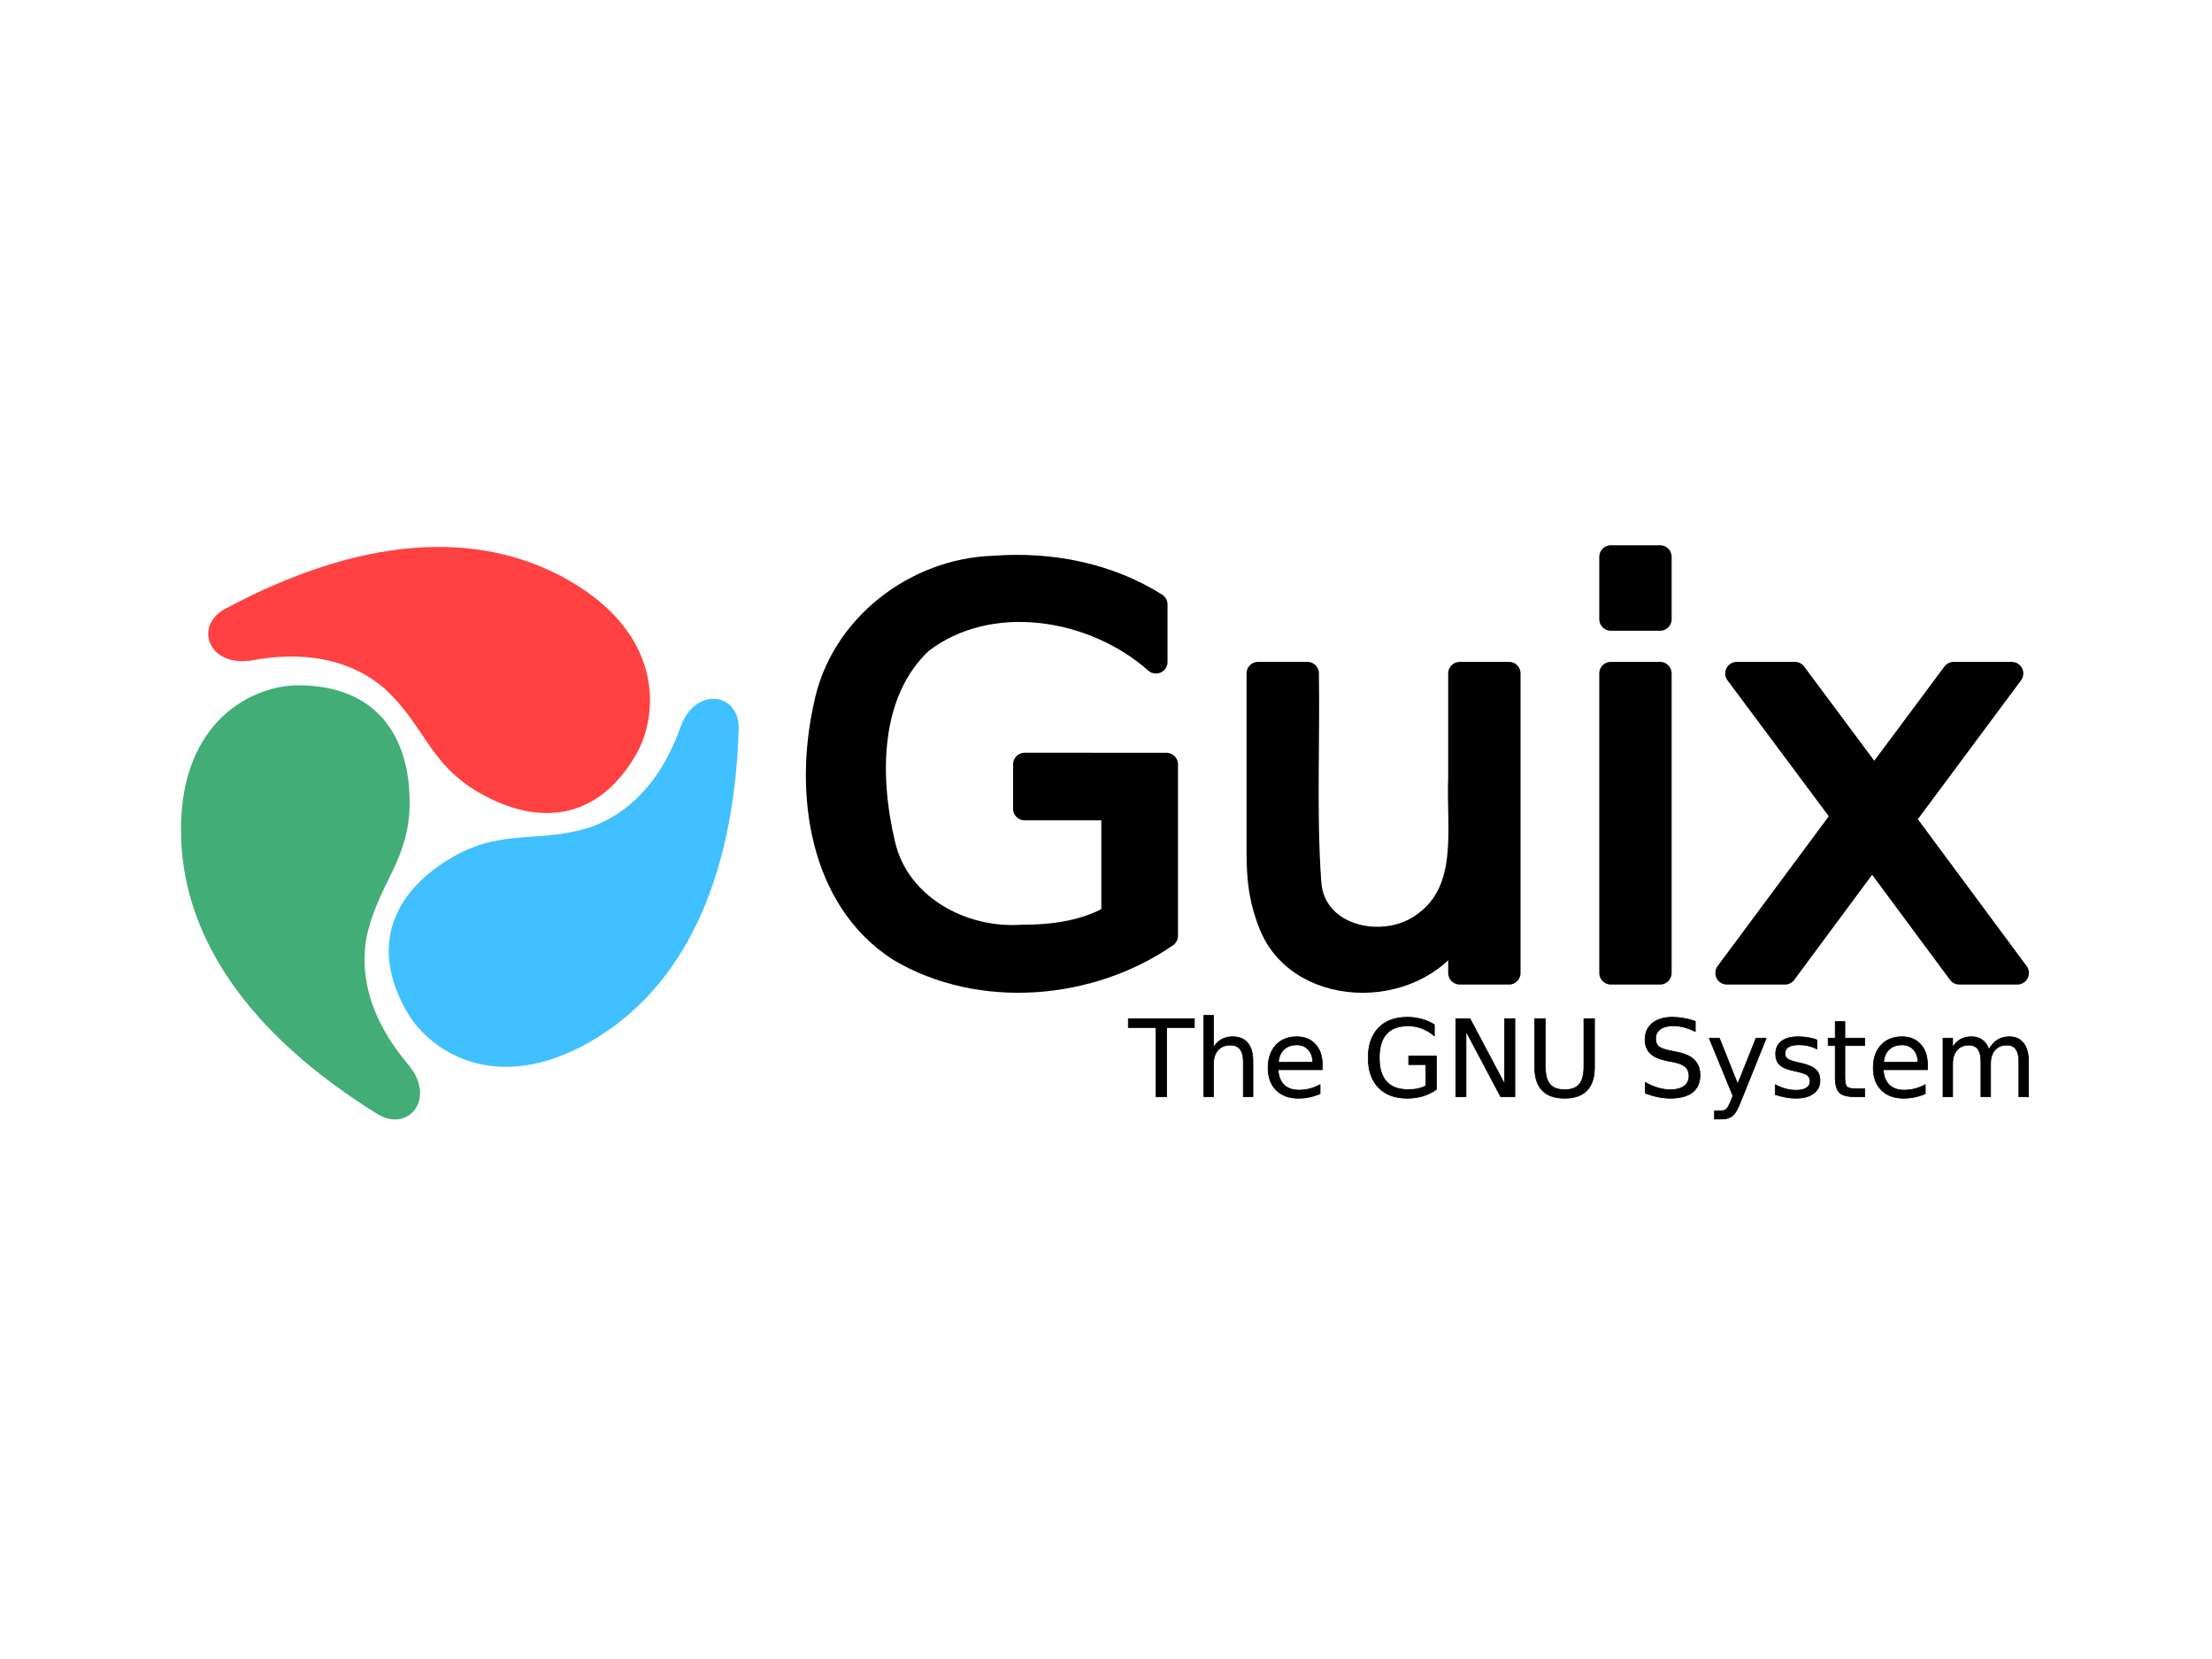
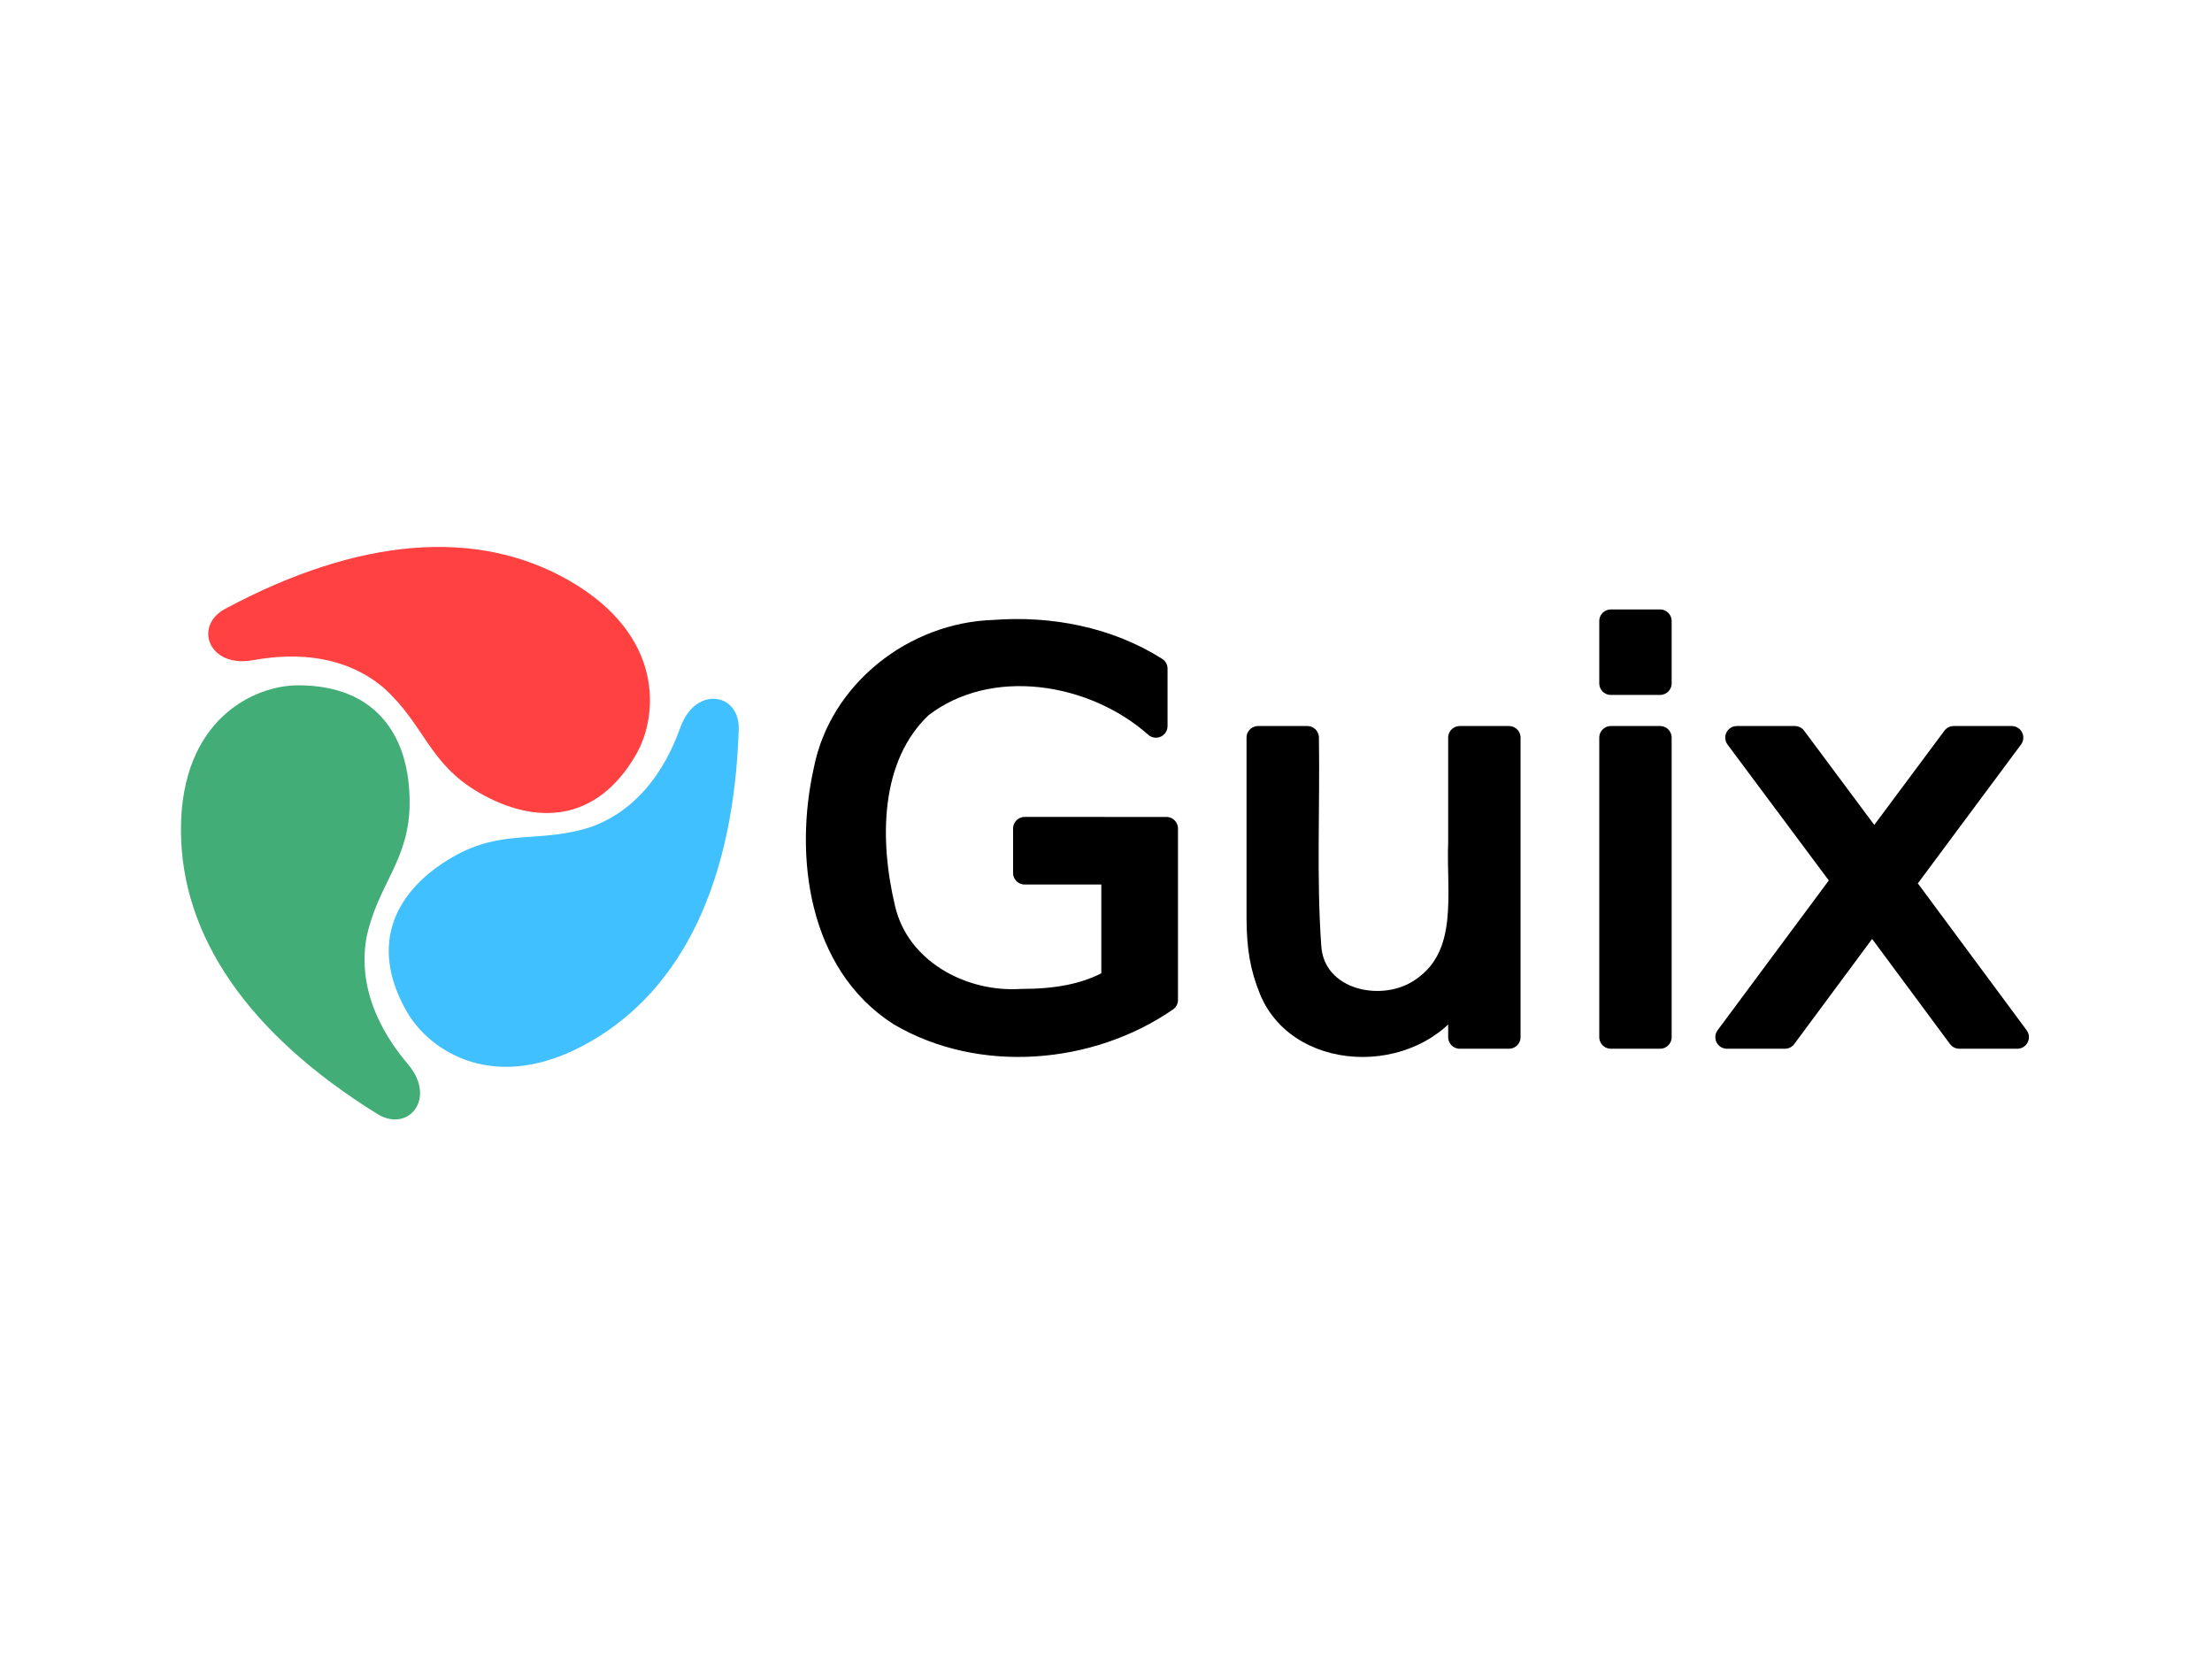
<svg xmlns="http://www.w3.org/2000/svg" width="640" height="480" id="svg2972" version="1.1">
  <defs id="defs2974">
    </defs>
  <g id="layer1" style="display:inline">
    <g id="g3694" transform="translate(4,-6)">
      <g transform="matrix(1.071967,0,0,1.071967,-14.67799,-6.63335)" id="g3654">
        <path d="M 111.754,312.419 C 76.974,290.833 58.8,264.413 58.8,235.739 c 0,-29.744 19.657,-38.984 31.647,-38.984 21.228,-2e-5 30.08,13.854 30.08,31.574 -1e-5,15.787 -8.543,21.813 -11.657,36.528 -3.083,17.53 8.486,30.838 11.344,34.353 7.643,9.169 -0.12,18.437 -8.46,13.21" style="color:#000000;fill:#43ad77;fill-opacity:1;fill-rule:nonzero;stroke:none;stroke-width:2.2;marker:none;visibility:visible;display:inline;overflow:visible;enable-background:accumulate" id="path2911-9-1" />
        <path d="m 70.81,176.074 c 36.084,-19.328 68.051,-21.857 92.884,-7.52 25.759,14.872 23.933,36.515 17.938,46.899 -10.614,18.384 -27.038,19.123 -42.384,10.263 -13.672,-7.894 -14.619,-18.305 -25.805,-28.359 -13.64,-11.435 -30.95,-8.07 -35.423,-7.352 -11.763,2.035 -15.908,-9.322 -7.21,-13.931" style="fill:#ff4141;fill-opacity:1;fill-rule:nonzero;stroke:none" id="path2911-9-1-2" />
        <path d="m 209.343,208.669 c -1.304,40.914 -15.097,69.862 -39.93,84.199 -25.759,14.872 -43.59,2.469 -49.585,-7.915 -10.614,-18.384 -3.042,-32.977 12.304,-41.837 13.672,-7.894 23.163,-3.508 37.462,-8.168 16.723,-6.095 22.464,-22.768 24.078,-27.001 4.119,-11.204 16.027,-9.115 15.67,0.722" style="fill:#41c0ff;fill-opacity:1;fill-rule:nonzero;stroke:none" id="path2911-9-1-2-5" />
      </g>
-       <g transform="matrix(3.047335,0,0,3.047335,-313.7408,-407.8399)" id="text5624" style="font-size:52px;font-style:normal;font-variant:normal;font-weight:bold;font-stretch:normal;text-align:start;line-height:100%;writing-mode:lr-tb;text-anchor:start;fill:#000000;fill-opacity:1;stroke:#000000;stroke-width:2.2;stroke-linecap:square;stroke-linejoin:round;stroke-miterlimit:4;stroke-opacity:1;stroke-dasharray:none;display:inline;font-family:DejaVu Sans;-inkscape-font-specification:DejaVu Sans Bold">
+       <g transform="matrix(3.047335,0,0,3.047335,-313.7408,-389.2728)" id="text5624" style="font-size:52px;font-style:normal;font-variant:normal;font-weight:bold;font-stretch:normal;text-align:start;line-height:100%;writing-mode:lr-tb;text-anchor:start;fill:#000000;fill-opacity:1;stroke:#000000;stroke-width:2.2;stroke-linecap:square;stroke-linejoin:round;stroke-miterlimit:4;stroke-opacity:1;stroke-dasharray:none;display:inline;font-family:DejaVu Sans;-inkscape-font-specification:DejaVu Sans Bold">
        <path id="path5629" d="m 207.309,222.774 c 0,-3.394 0,-6.788 0,-10.182 -2.793,0 -5.586,0 -8.379,0 0.002,-4.215 0.002,-0.015 0.002,-4.219 4.403,0 9.052,0.004 13.455,0.004 0,5.425 0,10.85 0,16.275 -7.261,5.016 -17.658,5.9 -25.353,1.352 -7.552,-4.858 -8.863,-15.002 -7.053,-23.13 1.454,-7.519 8.514,-12.988 16.051,-13.205 5.312,-0.407 10.828,0.652 15.364,3.524 0,1.82 0,3.639 0,5.459 -5.902,-5.242 -15.792,-6.893 -22.302,-1.875 -5.114,4.817 -5.058,12.849 -3.539,19.211 1.344,5.814 7.397,9.089 13.07,8.715 2.984,0.003 6.07,-0.389 8.684,-1.93 z" style="font-weight:normal;line-height:100%;stroke:#000000;stroke-width:2.2;stroke-linecap:square;stroke-linejoin:round;stroke-miterlimit:4;stroke-opacity:1;stroke-dasharray:none;font-family:DejaVu Sans;-inkscape-font-specification:DejaVu Sans" />
        <path id="path5631" d="m 221.096,216.959 c 0,-5.738 0,-11.477 0,-17.215 1.557,0 3.115,0 4.672,0 0.107,6.592 -0.238,13.21 0.221,19.783 0.304,5.322 7.099,6.777 10.851,3.972 4.476,-3.205 3.204,-9.072 3.401,-13.812 0,-3.314 0,-6.628 0,-9.942 1.557,0 3.115,0 4.672,0 0,9.479 0,18.958 0,28.438 -1.557,0 -3.115,0 -4.672,0 0,-2.534 6.7e-4,-4.129 6.7e-4,-4.485 -3.512,6.973 -15.014,7.075 -17.945,-0.005 -0.886,-2.182 -1.18,-4.027 -1.2,-6.733 l 0,-5e-5 z" style="font-weight:normal;line-height:100%;stroke:#000000;stroke-width:2.2;stroke-linecap:square;stroke-linejoin:round;stroke-miterlimit:4;stroke-opacity:1;stroke-dasharray:none;font-family:DejaVu Sans;-inkscape-font-specification:DejaVu Sans" />
        <path id="path5633" d="m 254.587,199.745 c 1.557,0 3.115,0 4.672,0 0,9.479 0,18.958 0,28.438 -1.557,0 -3.115,0 -4.672,0 0,-9.479 0,-18.958 0,-28.438 z m 0,-11.07 c 1.557,0 3.115,0 4.672,0 0,1.972 0,3.944 0,5.916 -1.557,0 -3.115,0 -4.672,0 0,-1.972 0,-3.944 0,-5.916 z" style="font-weight:normal;line-height:100%;stroke:#000000;stroke-width:2.2;stroke-linecap:square;stroke-linejoin:round;stroke-miterlimit:4;stroke-opacity:1;stroke-dasharray:none;font-family:DejaVu Sans;-inkscape-font-specification:DejaVu Sans" />
        <path id="path5635" d="m 292.647,199.745 c -3.428,4.613 -6.855,9.225 -10.283,13.838 3.605,4.867 7.211,9.733 10.816,14.6 -1.837,0 -3.673,0 -5.51,0 -2.759,-3.724 -5.518,-7.448 -8.277,-11.172 -2.759,3.724 -5.518,7.448 -8.277,11.172 -1.837,0 -3.673,0 -5.51,0 3.682,-4.96 7.363,-9.919 11.045,-14.879 -3.368,-4.52 -6.737,-9.039 -10.105,-13.559 1.837,0 3.673,0 5.51,0 2.514,3.377 5.027,6.754 7.541,10.131 2.514,-3.377 5.027,-6.754 7.541,-10.131 1.837,0 3.673,0 5.51,0 z" style="font-weight:normal;line-height:100%;stroke:#000000;stroke-width:2.2;stroke-linecap:square;stroke-linejoin:round;stroke-miterlimit:4;stroke-opacity:1;stroke-dasharray:none;font-family:DejaVu Sans;-inkscape-font-specification:DejaVu Sans" />
-       </g>
-       <g id="flowRoot3638" style="font-size:40px;font-style:normal;font-variant:normal;font-weight:normal;font-stretch:normal;fill:#000000;fill-opacity:1;stroke:#000000;stroke-width:0.2;stroke-linecap:round;stroke-linejoin:round;stroke-miterlimit:4;stroke-opacity:1;stroke-dasharray:none;font-family:Nimbus Roman No9 L;-inkscape-font-specification:Nimbus Roman No9 L" transform="translate(93.54778,-22.57656)">
-         <path id="path3670" style="font-size:31px;stroke:#000000;stroke-width:0.2;stroke-linecap:round;stroke-linejoin:round;stroke-miterlimit:4;stroke-opacity:1;stroke-dasharray:none;font-family:DejaVu Sans;-inkscape-font-specification:DejaVu Sans" d="m 228.909,323.3 19.118,0 0,2.573 -8.022,0 0,20.026 -3.073,0 0,-20.026 -8.022,0 0,-2.573" />
-         <path id="path3672" style="font-size:31px;stroke:#000000;stroke-width:0.2;stroke-linecap:round;stroke-linejoin:round;stroke-miterlimit:4;stroke-opacity:1;stroke-dasharray:none;font-family:DejaVu Sans;-inkscape-font-specification:DejaVu Sans" d="m 264.965,335.667 0,10.232 -2.785,0 0,-10.142 c -2e-5,-1.604 -0.313,-2.805 -0.938,-3.603 -0.626,-0.797 -1.564,-1.196 -2.815,-1.196 -1.504,2e-5 -2.689,0.479 -3.557,1.438 -0.868,0.959 -1.302,2.265 -1.302,3.92 l 0,9.582 -2.8,0 0,-23.553 2.8,0 0,9.233 c 0.666,-1.019 1.448,-1.781 2.346,-2.286 0.908,-0.505 1.953,-0.757 3.133,-0.757 1.948,10e-6 3.421,0.605 4.42,1.816 0.999,1.201 1.499,2.972 1.499,5.313" />
-         <path id="path3674" style="font-size:31px;stroke:#000000;stroke-width:0.2;stroke-linecap:round;stroke-linejoin:round;stroke-miterlimit:4;stroke-opacity:1;stroke-dasharray:none;font-family:DejaVu Sans;-inkscape-font-specification:DejaVu Sans" d="m 285.051,336.726 0,1.362 -12.806,0 c 0.121,1.917 0.696,3.381 1.726,4.39 1.039,0.999 2.482,1.499 4.329,1.499 1.07,0 2.104,-0.131 3.103,-0.394 1.009,-0.262 2.008,-0.656 2.997,-1.181 l 0,2.634 c -0.999,0.424 -2.023,0.747 -3.073,0.969 -1.05,0.222 -2.114,0.333 -3.194,0.333 -2.704,0 -4.849,-0.787 -6.433,-2.361 -1.574,-1.574 -2.361,-3.703 -2.361,-6.388 -10e-6,-2.775 0.747,-4.975 2.24,-6.6 1.504,-1.635 3.527,-2.452 6.07,-2.452 2.281,10e-6 4.082,0.737 5.404,2.21 1.332,1.463 1.998,3.456 1.998,5.979 m -2.785,-0.817 c -0.02,-1.524 -0.449,-2.74 -1.287,-3.648 -0.827,-0.908 -1.927,-1.362 -3.3,-1.362 -1.554,1e-5 -2.8,0.439 -3.739,1.317 -0.928,0.878 -1.463,2.114 -1.604,3.708 l 9.93,-0.015" />
-         <path id="path3676" style="font-size:31px;stroke:#000000;stroke-width:0.2;stroke-linecap:round;stroke-linejoin:round;stroke-miterlimit:4;stroke-opacity:1;stroke-dasharray:none;font-family:DejaVu Sans;-inkscape-font-specification:DejaVu Sans" d="m 315.022,342.675 0,-6.07 -4.995,0 0,-2.513 8.022,0 0,9.703 c -1.181,0.838 -2.482,1.473 -3.905,1.907 -1.423,0.424 -2.942,0.636 -4.556,0.636 -3.532,0 -6.297,-1.029 -8.295,-3.088 -1.988,-2.069 -2.982,-4.945 -2.982,-8.628 -10e-6,-3.693 0.994,-6.569 2.982,-8.628 1.998,-2.069 4.763,-3.103 8.295,-3.103 1.473,2e-5 2.871,0.182 4.193,0.545 1.332,0.363 2.558,0.898 3.678,1.605 l 0,3.254 c -1.13,-0.959 -2.331,-1.68 -3.603,-2.165 -1.272,-0.484 -2.609,-0.727 -4.011,-0.727 -2.765,2e-5 -4.844,0.772 -6.236,2.316 -1.383,1.544 -2.074,3.845 -2.074,6.902 -1e-5,3.048 0.691,5.343 2.074,6.887 1.393,1.544 3.471,2.316 6.236,2.316 1.08,10e-6 2.043,-0.091 2.891,-0.272 0.848,-0.192 1.61,-0.484 2.286,-0.878" />
-         <path id="path3678" style="font-size:31px;stroke:#000000;stroke-width:0.2;stroke-linecap:round;stroke-linejoin:round;stroke-miterlimit:4;stroke-opacity:1;stroke-dasharray:none;font-family:DejaVu Sans;-inkscape-font-specification:DejaVu Sans" d="m 323.65,323.3 4.117,0 10.021,18.906 0,-18.906 2.967,0 0,22.599 -4.117,0 -10.021,-18.906 0,18.906 -2.967,0 0,-22.599" />
-         <path id="path3680" style="font-size:31px;stroke:#000000;stroke-width:0.2;stroke-linecap:round;stroke-linejoin:round;stroke-miterlimit:4;stroke-opacity:1;stroke-dasharray:none;font-family:DejaVu Sans;-inkscape-font-specification:DejaVu Sans" d="m 346.491,323.3 3.073,0 0,13.729 c 0,2.422 0.439,4.168 1.317,5.237 0.878,1.06 2.301,1.589 4.269,1.589 1.958,0 3.375,-0.53 4.253,-1.589 0.878,-1.07 1.317,-2.815 1.317,-5.237 l 0,-13.729 3.073,0 0,14.107 c -2e-5,2.947 -0.732,5.172 -2.195,6.675 -1.453,1.504 -3.603,2.255 -6.448,2.255 -2.856,0 -5.015,-0.752 -6.479,-2.255 -1.453,-1.504 -2.18,-3.729 -2.18,-6.675 l 0,-14.107" />
-         <path id="path3682" style="font-size:31px;stroke:#000000;stroke-width:0.2;stroke-linecap:round;stroke-linejoin:round;stroke-miterlimit:4;stroke-opacity:1;stroke-dasharray:none;font-family:DejaVu Sans;-inkscape-font-specification:DejaVu Sans" d="m 392.961,324.042 0,2.982 c -1.161,-0.555 -2.255,-0.969 -3.285,-1.241 -1.029,-0.272 -2.023,-0.409 -2.982,-0.409 -1.665,2e-5 -2.952,0.323 -3.86,0.969 -0.898,0.646 -1.347,1.564 -1.347,2.755 0,0.999 0.298,1.756 0.893,2.271 0.605,0.505 1.746,0.913 3.421,1.226 l 1.847,0.378 c 2.281,0.434 3.961,1.201 5.041,2.301 1.09,1.09 1.635,2.553 1.635,4.39 -2e-5,2.19 -0.737,3.85 -2.21,4.98 -1.463,1.13 -3.613,1.695 -6.448,1.695 -1.07,0 -2.21,-0.121 -3.421,-0.363 -1.201,-0.242 -2.447,-0.6 -3.739,-1.075 l 0,-3.148 c 1.241,0.696 2.457,1.221 3.648,1.574 1.191,0.353 2.361,0.53 3.512,0.53 1.746,0 3.093,-0.343 4.042,-1.029 0.949,-0.686 1.423,-1.665 1.423,-2.937 -10e-6,-1.11 -0.343,-1.978 -1.029,-2.604 -0.676,-0.626 -1.791,-1.095 -3.345,-1.408 l -1.862,-0.363 c -2.281,-0.454 -3.931,-1.166 -4.95,-2.134 -1.019,-0.969 -1.529,-2.316 -1.529,-4.042 0,-1.998 0.701,-3.572 2.104,-4.723 1.413,-1.15 3.355,-1.726 5.828,-1.726 1.06,2e-5 2.139,0.096 3.239,0.288 1.1,0.192 2.225,0.479 3.375,0.863" />
-         <path id="path3684" style="font-size:31px;stroke:#000000;stroke-width:0.2;stroke-linecap:round;stroke-linejoin:round;stroke-miterlimit:4;stroke-opacity:1;stroke-dasharray:none;font-family:DejaVu Sans;-inkscape-font-specification:DejaVu Sans" d="m 406.024,347.473 c -0.787,2.018 -1.554,3.335 -2.301,3.951 -0.747,0.616 -1.746,0.923 -2.997,0.923 l -2.225,0 0,-2.331 1.635,0 c 0.767,0 1.362,-0.182 1.786,-0.545 0.424,-0.363 0.893,-1.221 1.408,-2.573 l 0.5,-1.271 -6.857,-16.681 2.952,0 5.298,13.26 5.298,-13.26 2.952,0 -7.447,18.527" />
-         <path id="path3686" style="font-size:31px;stroke:#000000;stroke-width:0.2;stroke-linecap:round;stroke-linejoin:round;stroke-miterlimit:4;stroke-opacity:1;stroke-dasharray:none;font-family:DejaVu Sans;-inkscape-font-specification:DejaVu Sans" d="m 428.124,329.446 0,2.634 c -0.787,-0.404 -1.605,-0.706 -2.452,-0.908 -0.848,-0.202 -1.726,-0.303 -2.634,-0.303 -1.383,2e-5 -2.422,0.212 -3.118,0.636 -0.686,0.424 -1.029,1.06 -1.029,1.907 -10e-6,0.646 0.247,1.155 0.742,1.529 0.494,0.363 1.488,0.711 2.982,1.044 l 0.954,0.212 c 1.978,0.424 3.381,1.024 4.208,1.801 0.838,0.767 1.256,1.842 1.256,3.224 -2e-5,1.574 -0.626,2.82 -1.877,3.739 -1.241,0.918 -2.952,1.377 -5.131,1.377 -0.908,0 -1.857,-0.091 -2.846,-0.272 -0.979,-0.172 -2.013,-0.434 -3.103,-0.787 l 0,-2.876 c 1.029,0.535 2.043,0.938 3.042,1.211 0.999,0.262 1.988,0.394 2.967,0.394 1.312,10e-6 2.321,-0.222 3.027,-0.666 0.706,-0.454 1.06,-1.09 1.06,-1.907 -1e-5,-0.757 -0.257,-1.337 -0.772,-1.741 -0.505,-0.404 -1.62,-0.792 -3.345,-1.166 l -0.969,-0.227 c -1.726,-0.363 -2.972,-0.918 -3.739,-1.665 -0.767,-0.757 -1.15,-1.791 -1.15,-3.103 0,-1.594 0.565,-2.825 1.695,-3.693 1.13,-0.868 2.735,-1.302 4.813,-1.302 1.029,10e-6 1.998,0.076 2.906,0.227 0.908,0.151 1.746,0.378 2.513,0.681" />
-         <path id="path3688" style="font-size:31px;stroke:#000000;stroke-width:0.2;stroke-linecap:round;stroke-linejoin:round;stroke-miterlimit:4;stroke-opacity:1;stroke-dasharray:none;font-family:DejaVu Sans;-inkscape-font-specification:DejaVu Sans" d="m 436.237,324.133 0,4.813 5.737,0 0,2.165 -5.737,0 0,9.203 c -1e-5,1.383 0.187,2.271 0.56,2.664 0.383,0.394 1.155,0.59 2.316,0.59 l 2.861,0 0,2.331 -2.861,0 c -2.149,0 -3.633,-0.399 -4.45,-1.196 -0.817,-0.807 -1.226,-2.271 -1.226,-4.39 l 0,-9.203 -2.043,0 0,-2.165 2.043,0 0,-4.813 2.8,0" />
-         <path id="path3690" style="font-size:31px;stroke:#000000;stroke-width:0.2;stroke-linecap:round;stroke-linejoin:round;stroke-miterlimit:4;stroke-opacity:1;stroke-dasharray:none;font-family:DejaVu Sans;-inkscape-font-specification:DejaVu Sans" d="m 460.153,336.726 0,1.362 -12.806,0 c 0.121,1.917 0.696,3.381 1.726,4.39 1.039,0.999 2.482,1.499 4.329,1.499 1.07,0 2.104,-0.131 3.103,-0.394 1.009,-0.262 2.008,-0.656 2.997,-1.181 l 0,2.634 c -0.999,0.424 -2.023,0.747 -3.073,0.969 -1.049,0.222 -2.114,0.333 -3.194,0.333 -2.704,0 -4.849,-0.787 -6.433,-2.361 -1.574,-1.574 -2.361,-3.703 -2.361,-6.388 0,-2.775 0.747,-4.975 2.24,-6.6 1.504,-1.635 3.527,-2.452 6.07,-2.452 2.281,10e-6 4.082,0.737 5.404,2.21 1.332,1.463 1.998,3.456 1.998,5.979 m -2.785,-0.817 c -0.02,-1.524 -0.449,-2.74 -1.287,-3.648 -0.827,-0.908 -1.927,-1.362 -3.3,-1.362 -1.554,1e-5 -2.8,0.439 -3.739,1.317 -0.928,0.878 -1.463,2.114 -1.604,3.708 l 9.93,-0.015" />
-         <path id="path3692" style="font-size:31px;stroke:#000000;stroke-width:0.2;stroke-linecap:round;stroke-linejoin:round;stroke-miterlimit:4;stroke-opacity:1;stroke-dasharray:none;font-family:DejaVu Sans;-inkscape-font-specification:DejaVu Sans" d="m 477.923,332.2 c 0.696,-1.251 1.529,-2.175 2.498,-2.77 0.969,-0.595 2.109,-0.893 3.421,-0.893 1.766,10e-6 3.128,0.621 4.087,1.862 0.959,1.231 1.438,2.987 1.438,5.268 l 0,10.232 -2.8,0 0,-10.142 c -3e-5,-1.625 -0.288,-2.831 -0.863,-3.618 -0.575,-0.787 -1.453,-1.181 -2.634,-1.181 -1.443,2e-5 -2.583,0.479 -3.421,1.438 -0.838,0.959 -1.256,2.265 -1.256,3.92 l 0,9.582 -2.8,0 0,-10.142 c -2e-5,-1.635 -0.288,-2.841 -0.863,-3.618 -0.575,-0.787 -1.463,-1.181 -2.664,-1.181 -1.423,2e-5 -2.553,0.484 -3.391,1.453 -0.838,0.959 -1.256,2.26 -1.256,3.905 l 0,9.582 -2.8,0 0,-16.953 2.8,0 0,2.634 c 0.636,-1.039 1.398,-1.806 2.286,-2.301 0.888,-0.494 1.943,-0.742 3.164,-0.742 1.231,10e-6 2.276,0.313 3.133,0.938 0.868,0.626 1.509,1.534 1.922,2.725" />
      </g>
    </g>
    <text xml:space="preserve" style="font-size:40px;font-style:normal;font-weight:normal;fill:#000000;fill-opacity:1;stroke:none;font-family:Bitstream Vera Sans" x="381.5" y="323" id="text3665">
      <tspan id="tspan3667" x="381.5" y="323" />
    </text>
  </g>
</svg>
